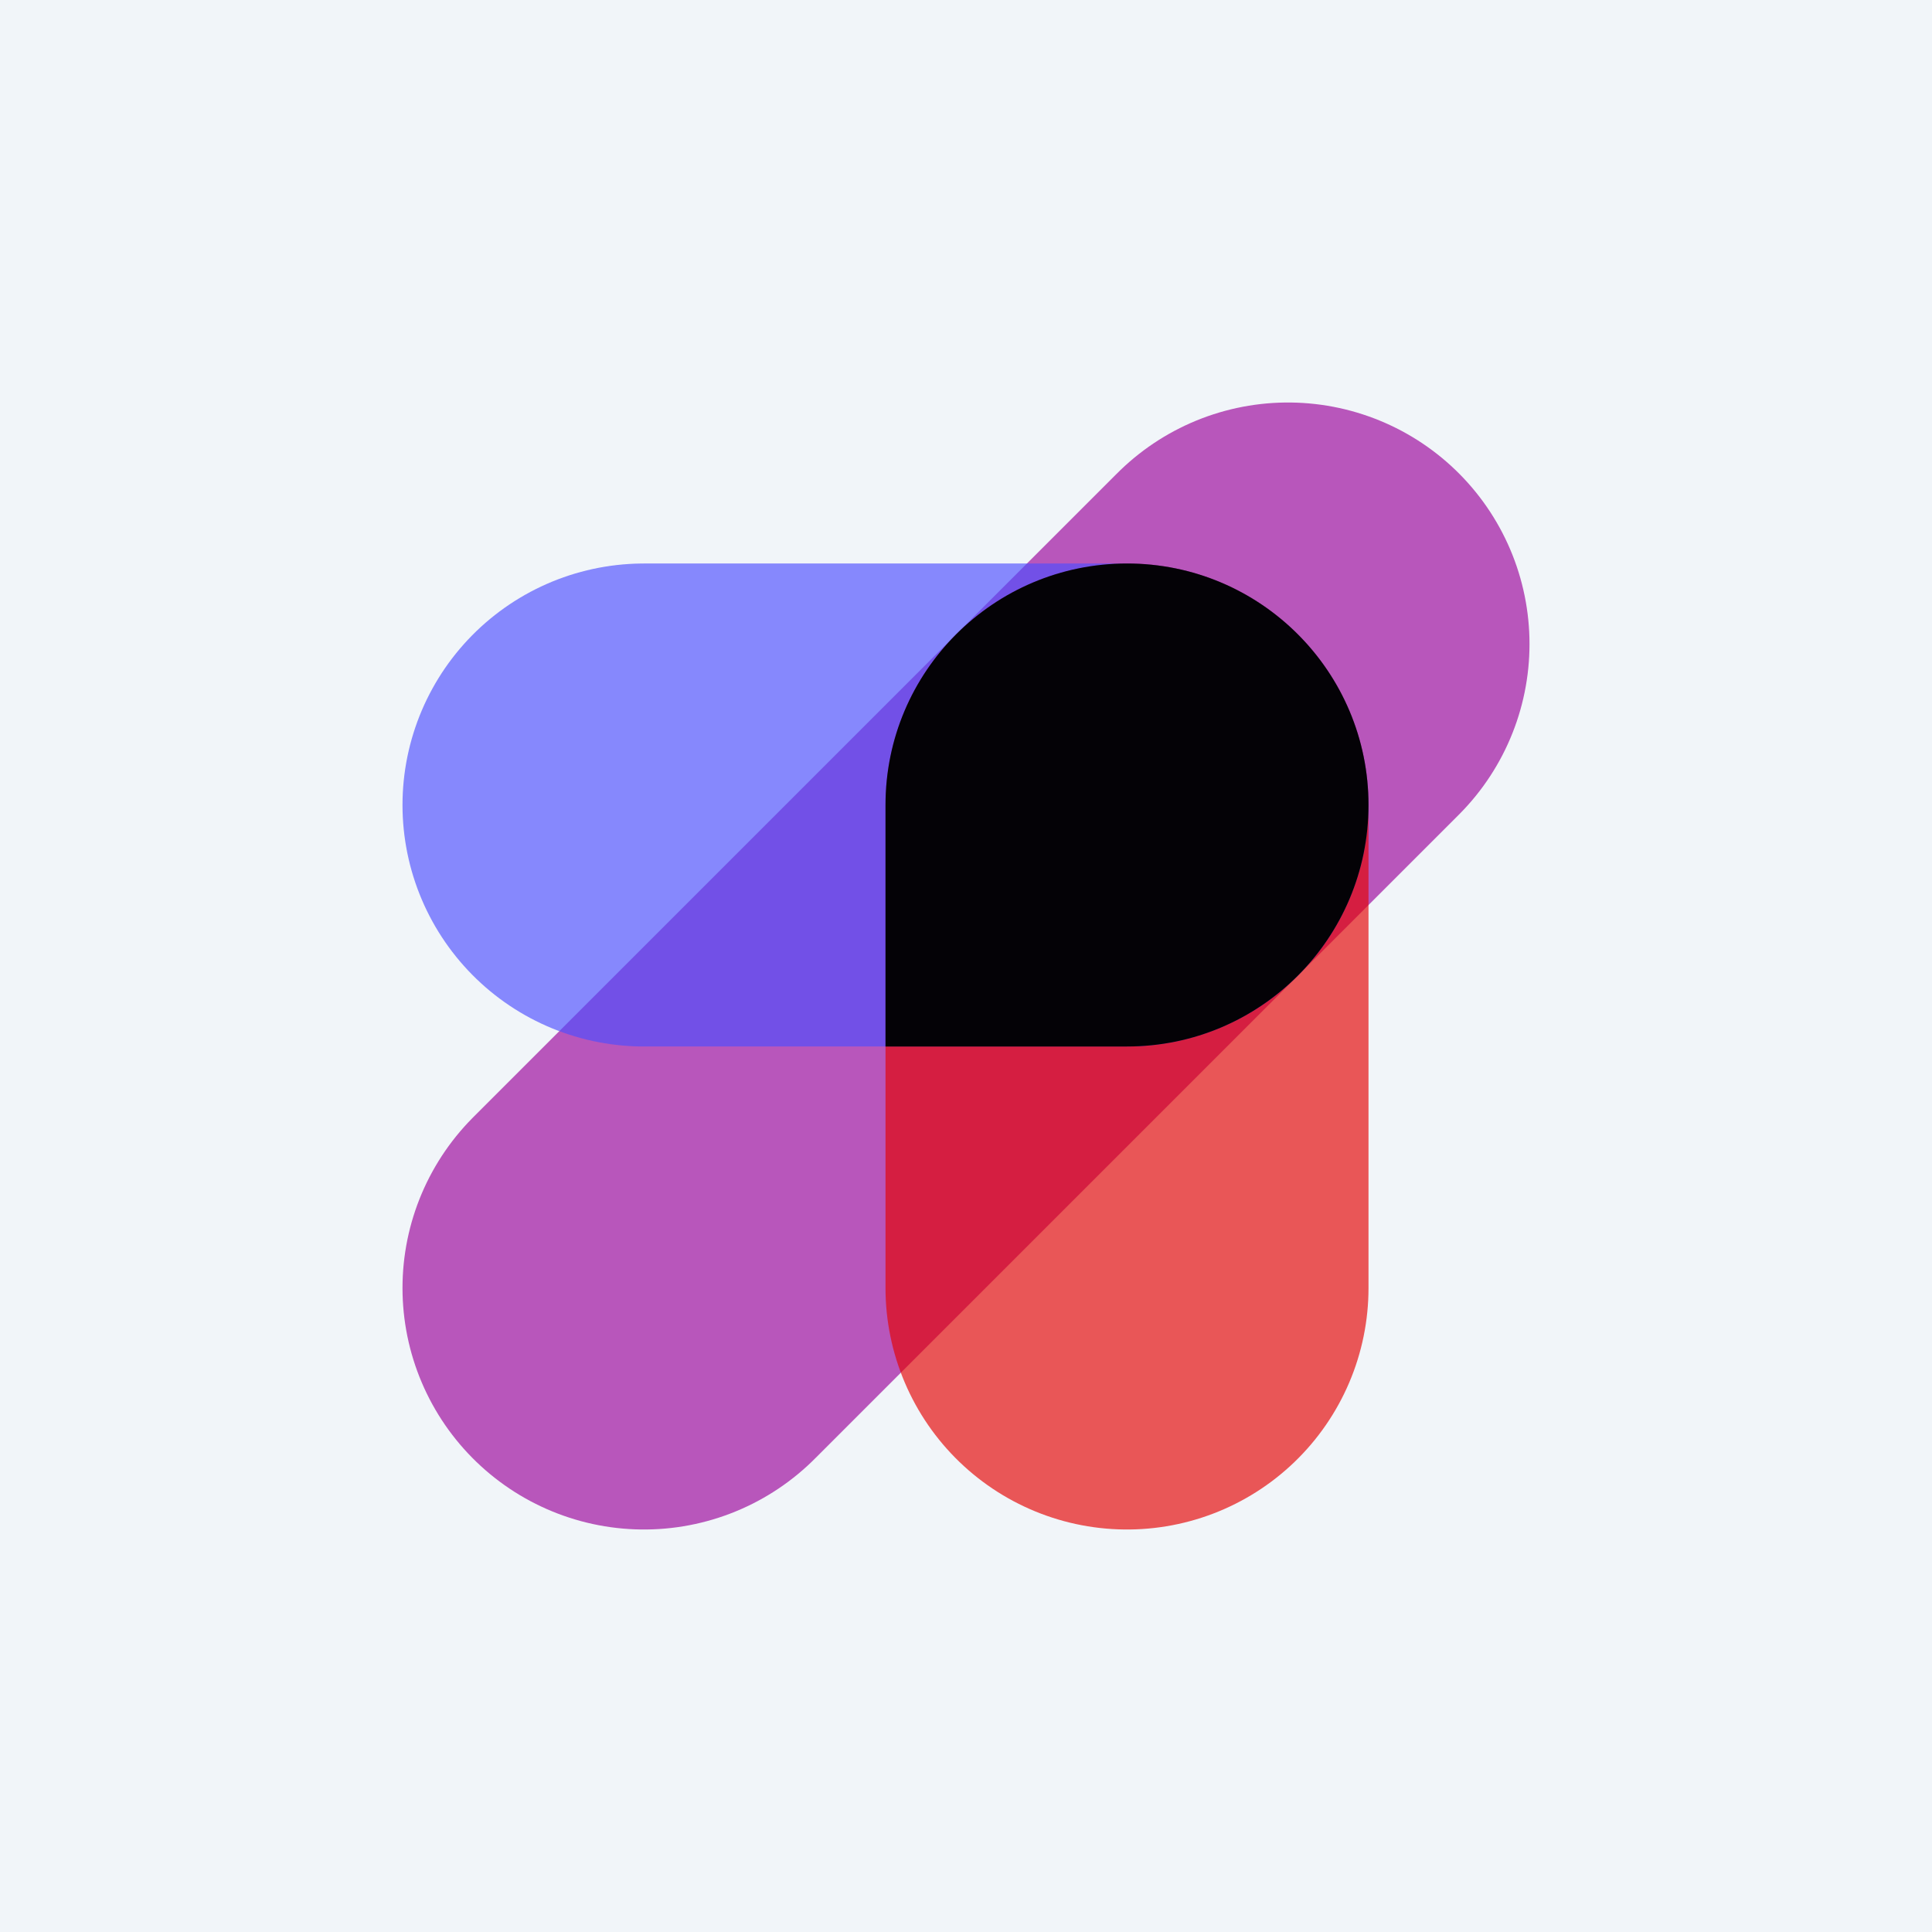
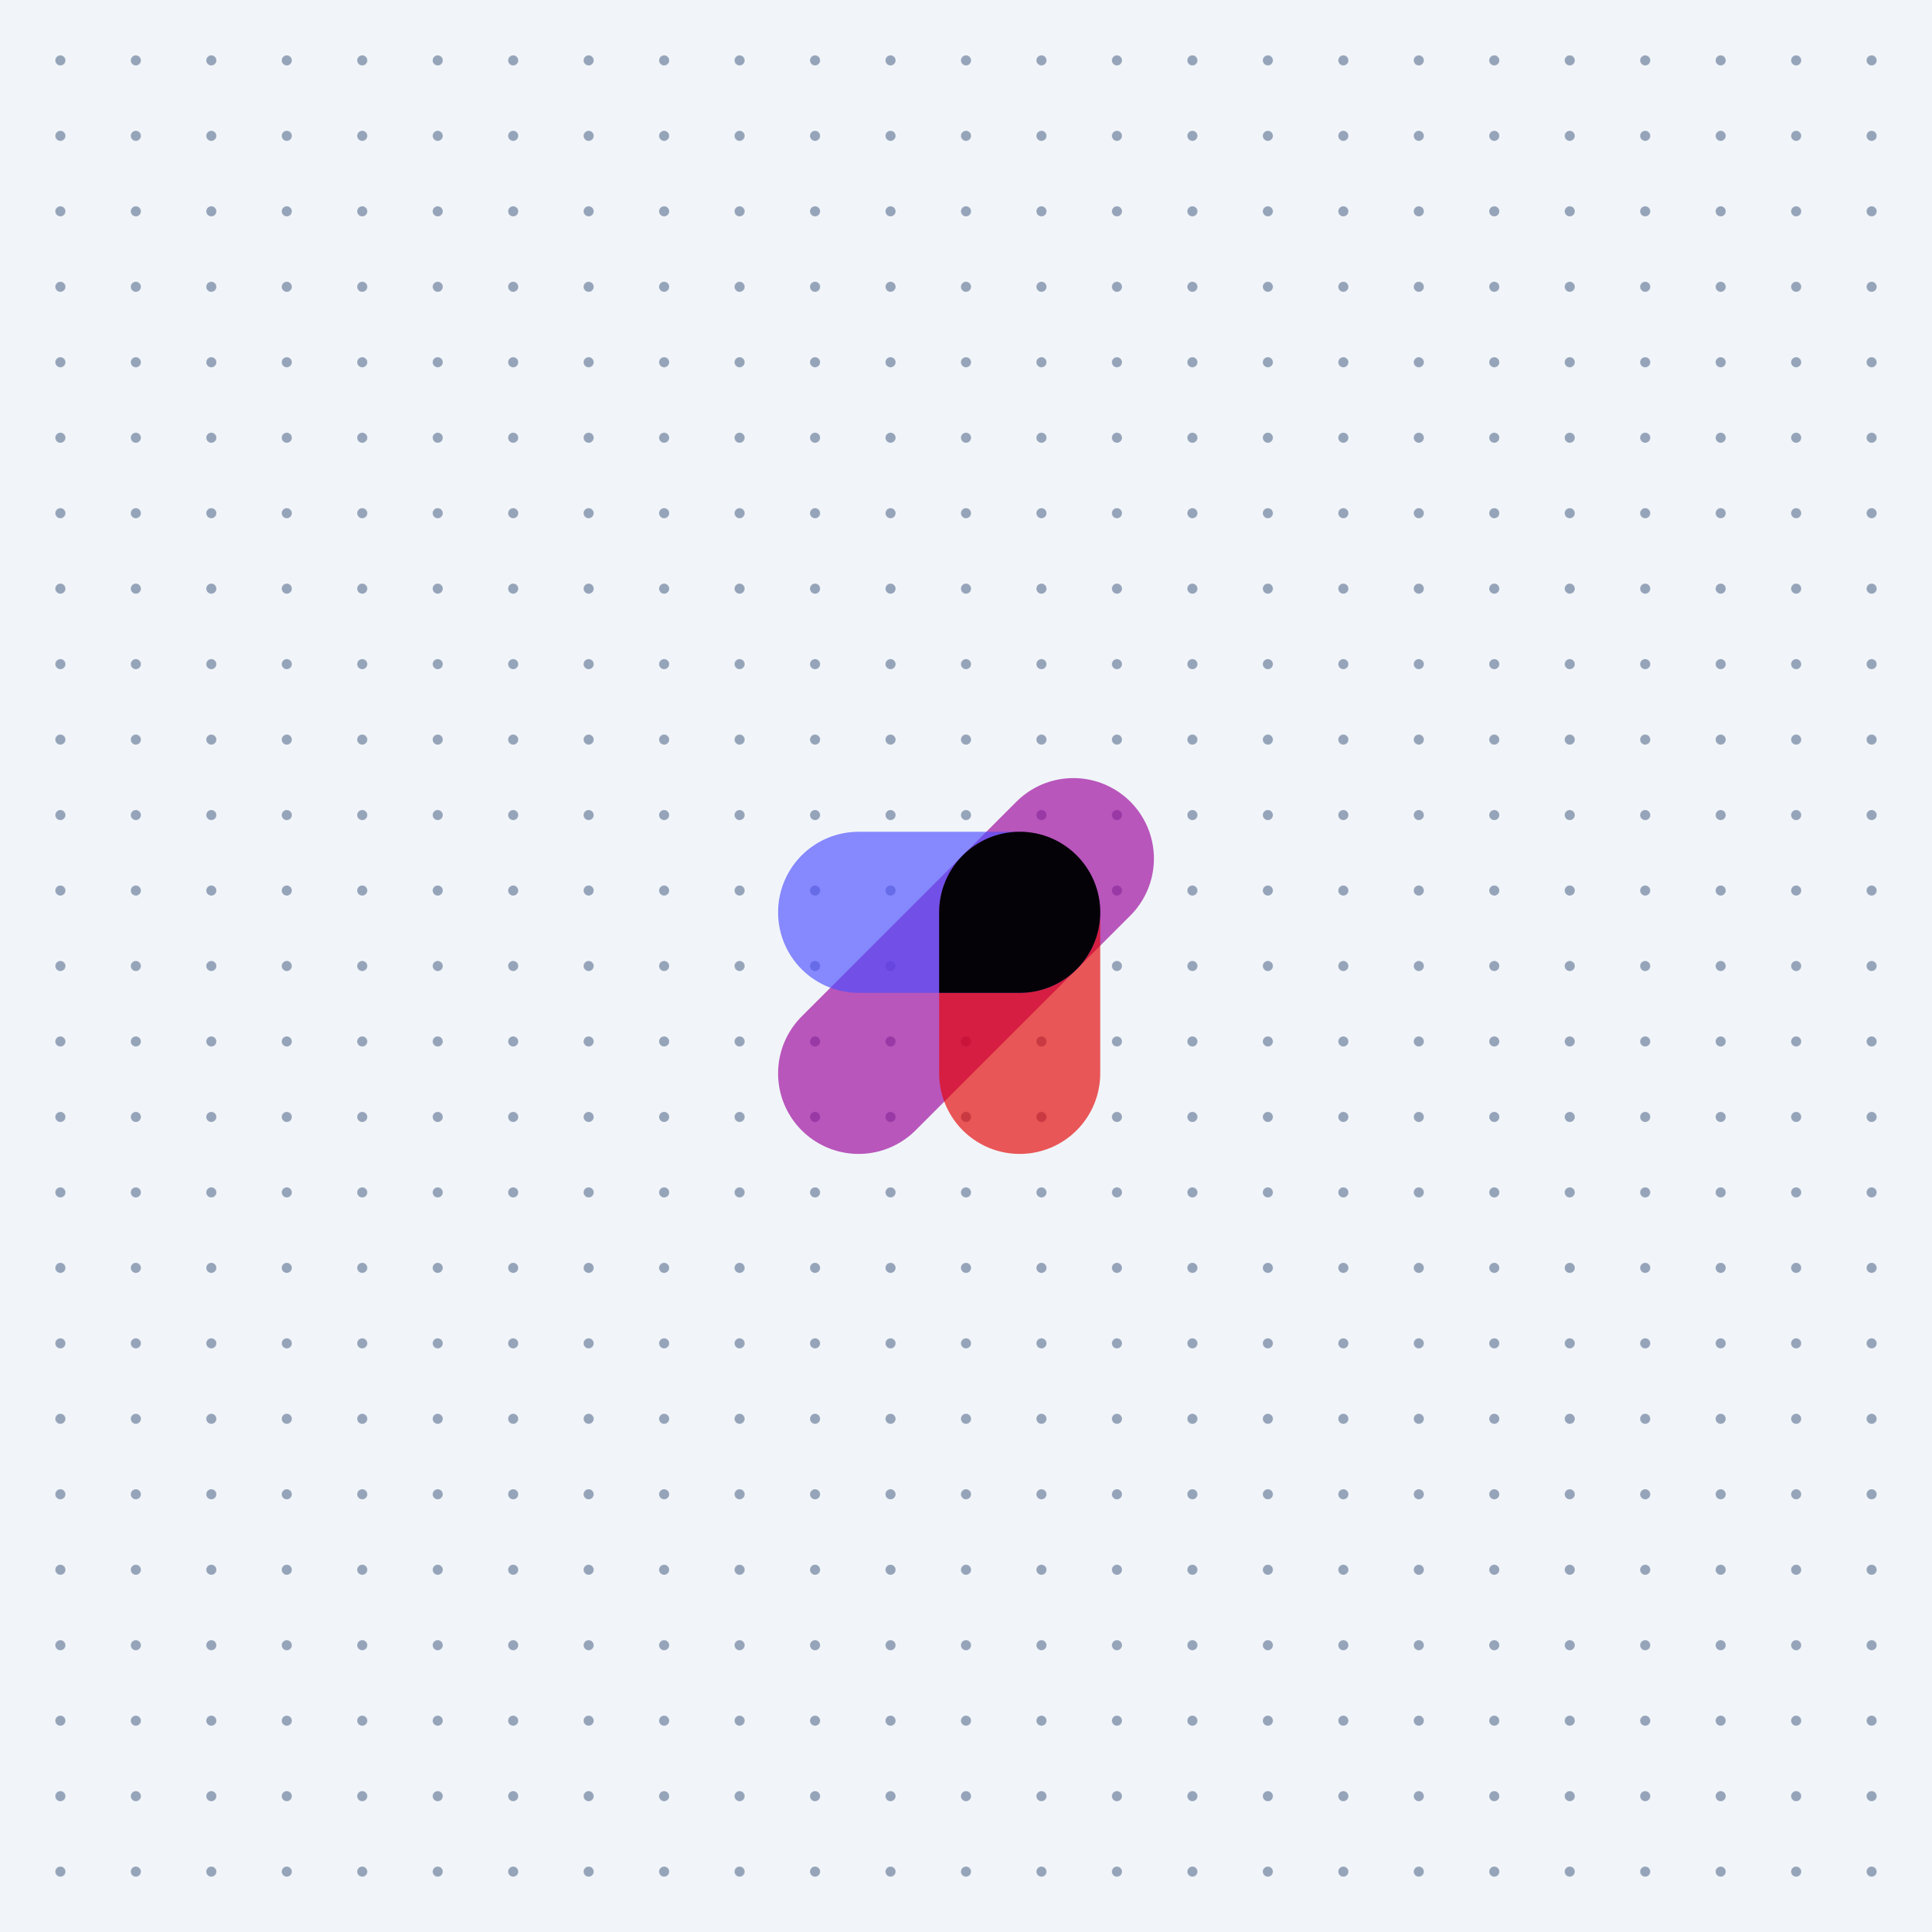
<svg xmlns="http://www.w3.org/2000/svg" width="256" height="256" viewBox="0 0 256 256" version="1.1" id="svg5" xml:space="preserve">
-   <defs id="defs2" />
+   <defs id="defs2">
+     <pattern patternUnits="userSpaceOnUse" width="10" height="10" patternTransform="translate(123,123)" id="pattern3104">
+       <g id="g1162" transform="translate(-120.5,-120.5)">
+         <rect style="opacity:1;fill:#f1f5f9;fill-opacity:0.965;fill-rule:evenodd;stroke-width:0;stroke-linecap:round;stroke-linejoin:round;paint-order:stroke fill markers" id="rect1159" width="10" height="10" x="120.5" y="120.5" />
+         <circle style="opacity:1;fill:#94a3b8;fill-opacity:0.965;fill-rule:evenodd;stroke-width:0;stroke-linecap:round;stroke-linejoin:round;paint-order:stroke fill markers" id="path2043" cx="125.5" cy="125.5" r="0.667" />
+       </g>
+     </pattern>
+   </defs>
  <g id="layer1">
-     <rect style="fill:#f1f5f9;fill-opacity:0.965;fill-rule:evenodd;stroke-width:0;stroke-linecap:round;stroke-linejoin:round;paint-order:stroke fill markers" id="rect2668" width="256" height="256" x="0" y="0" />
+     <rect style="opacity:1;fill:url(#pattern3104);fill-opacity:1;fill-rule:evenodd;stroke-width:0;stroke-linecap:round;stroke-linejoin:round;paint-order:stroke fill markers" id="rect3111" width="256" height="256" x="0" y="0" />
+     <rect style="display:none;fill:#f1f5f9;fill-opacity:0.965;fill-rule:evenodd;stroke-width:0;stroke-linecap:round;stroke-linejoin:round;paint-order:stroke fill markers" id="rect2668" width="256" height="256" x="0" y="0" />
    <rect style="display:none;fill:#0f172a;fill-opacity:0.965;stroke-width:32;stroke-linecap:round;stroke-linejoin:round;paint-order:stroke fill markers" id="rect297" width="256" height="256" x="0" y="0" />
-     <g id="g556" transform="matrix(0.6666696,0,0,0.6666696,42.66629,42.66629)">
+     <g id="g556" transform="matrix(0.2223214,0,0,0.2223214,99.54286,99.54286)" style="display:inline">
      <path style="opacity:0.65;fill:#7f7f7f;stroke:#990099;stroke-width:96;stroke-linecap:round;stroke-linejoin:round;stroke-dasharray:none;stroke-opacity:1;paint-order:stroke fill markers" d="M 64,192 192,64" id="path2480" />
      <path style="opacity:0.65;fill:#7f7f7f;stroke:#e50000;stroke-width:96;stroke-linecap:round;stroke-linejoin:round;stroke-dasharray:none;stroke-opacity:1;paint-order:stroke fill markers" d="M 160,192 V 96" id="path7020" />
      <path style="opacity:0.65;fill:#7f7f7f;stroke:#4d4dff;stroke-width:96;stroke-linecap:round;stroke-linejoin:round;stroke-dasharray:none;stroke-opacity:1;paint-order:stroke fill markers" d="m 64,96 h 96" id="path7238" />
      <path id="path12893" style="color:#000000;opacity:1;fill:#000000;fill-opacity:0.967;stroke-linecap:round;stroke-linejoin:round;-inkscape-stroke:none;paint-order:stroke fill markers" d="m 160,48 a 48,48 0 0 0 -48,48 v 48 h 48 A 48,48 0 0 0 208,96 48,48 0 0 0 160,48 Z" />
    </g>
+     <rect style="display:none;fill:url(#pattern3104);stroke:none" width="10" height="10" x="123" y="123" id="rect3109" />
  </g>
</svg>
